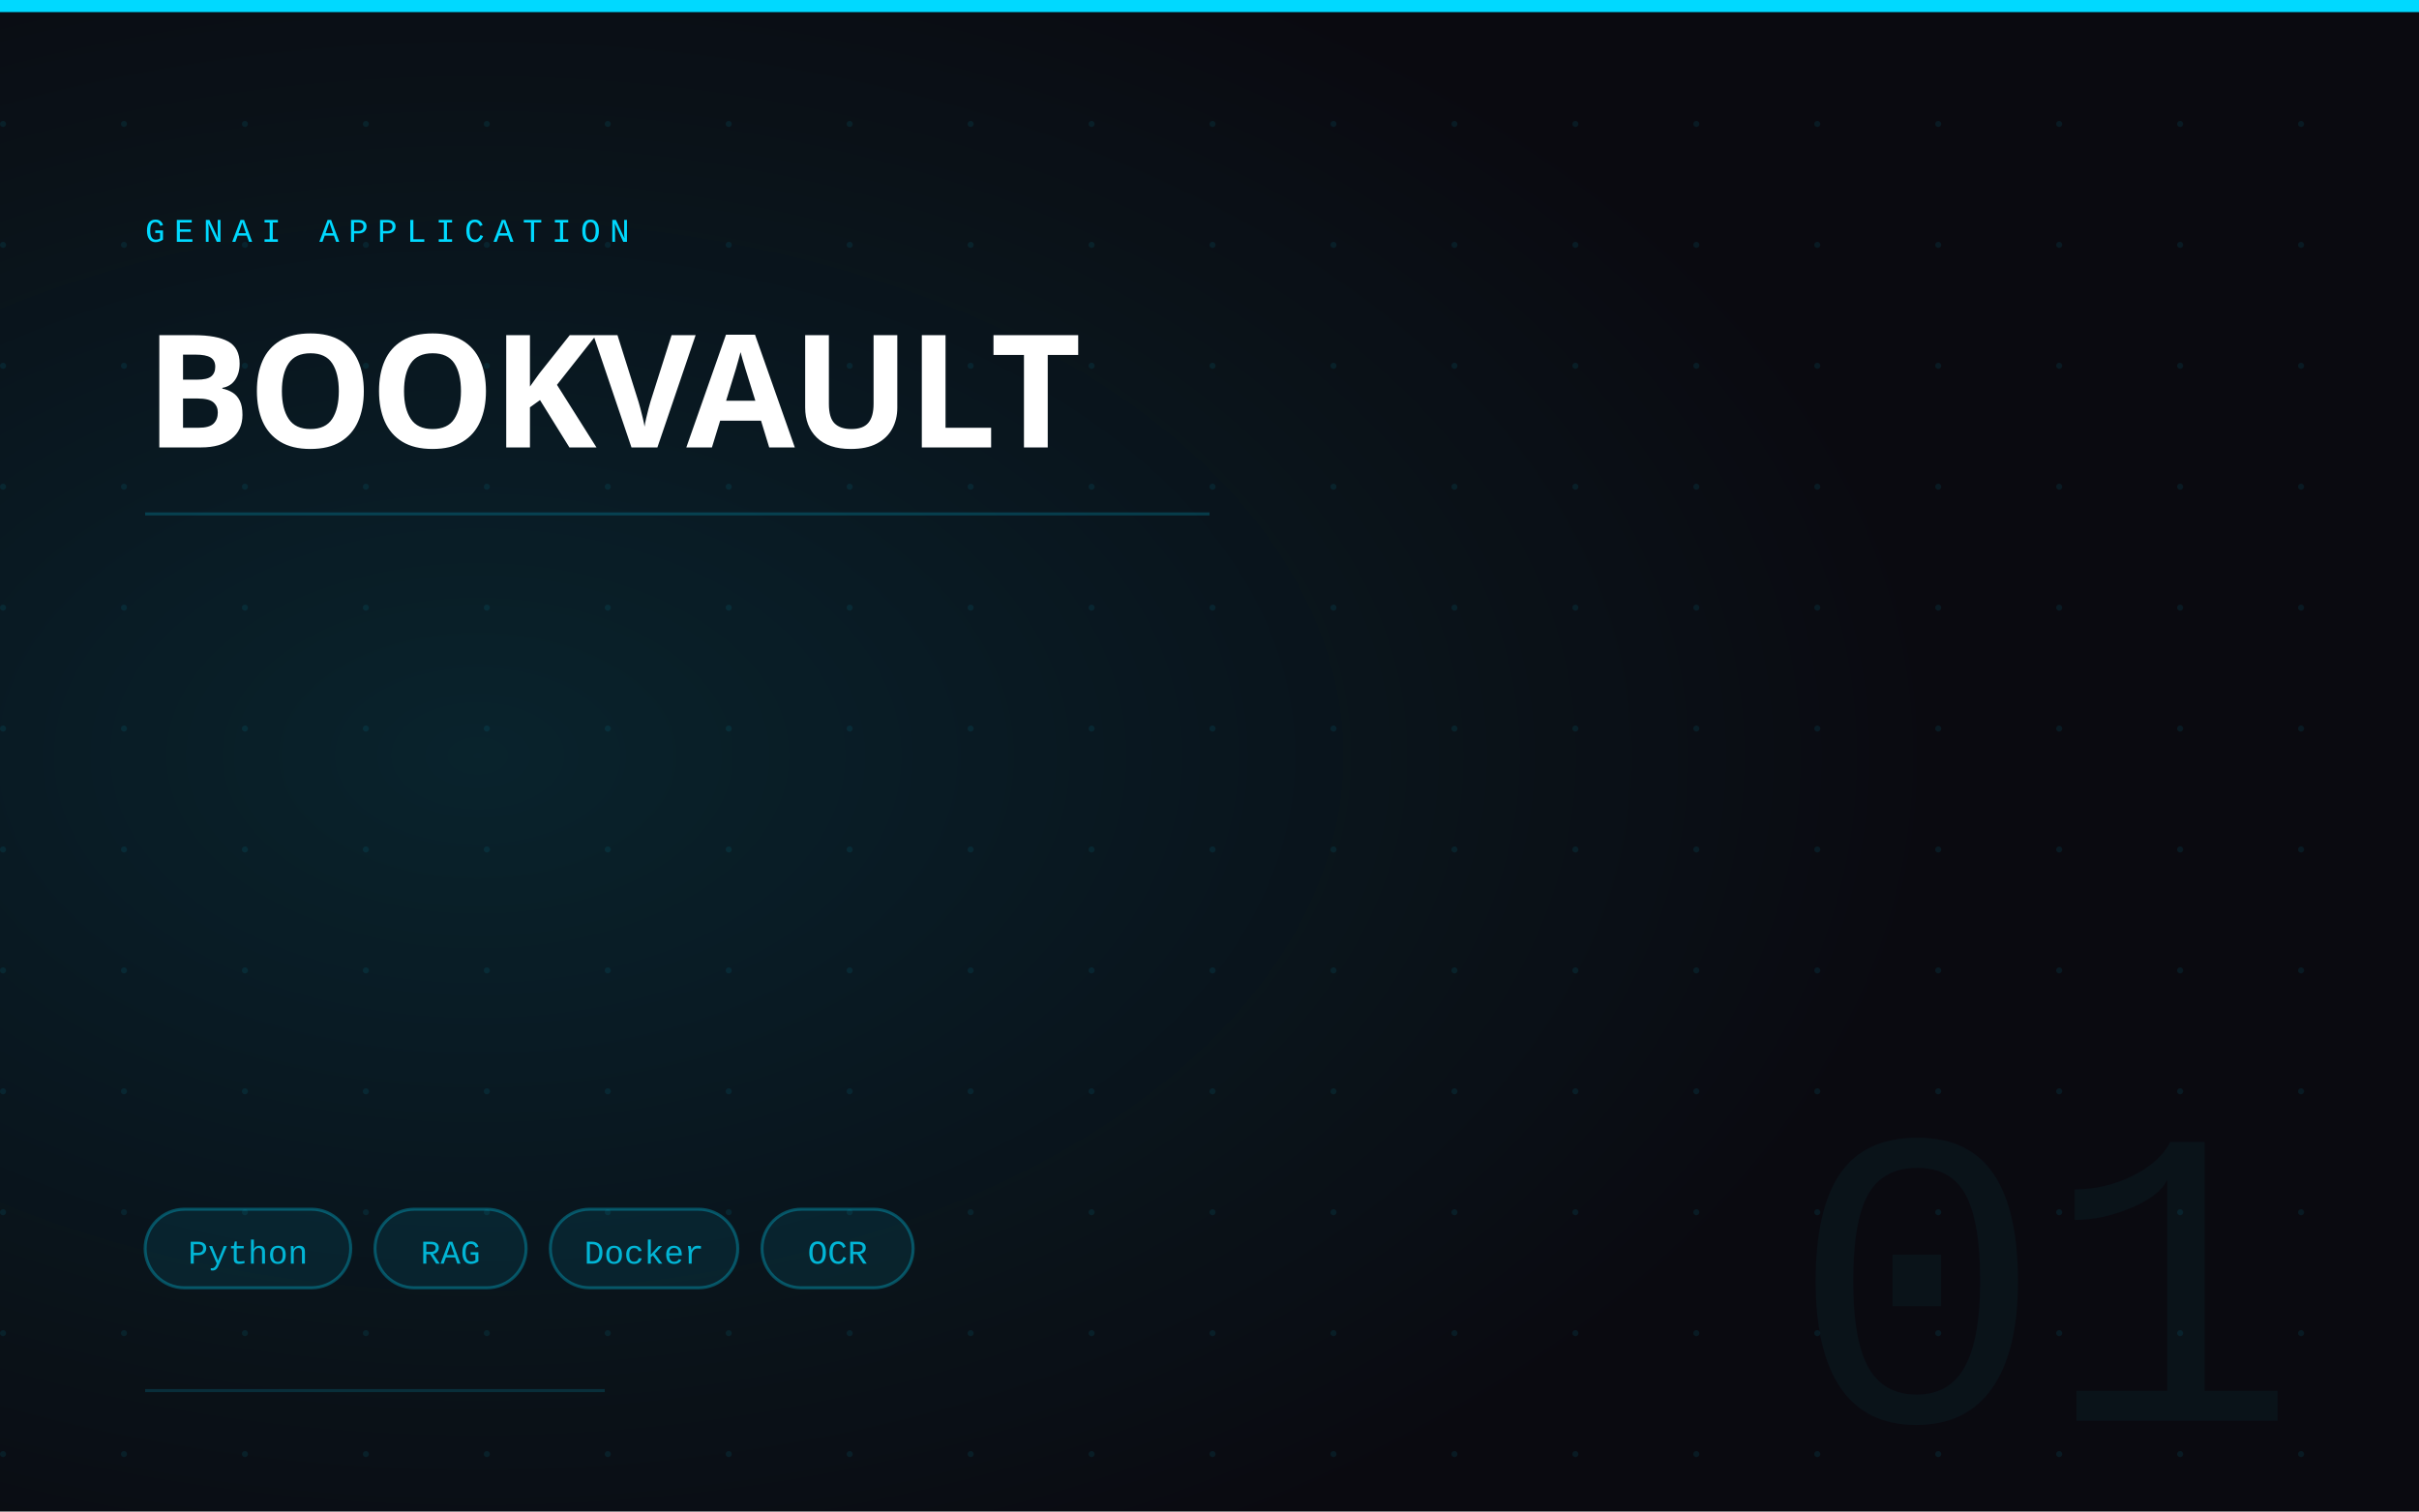
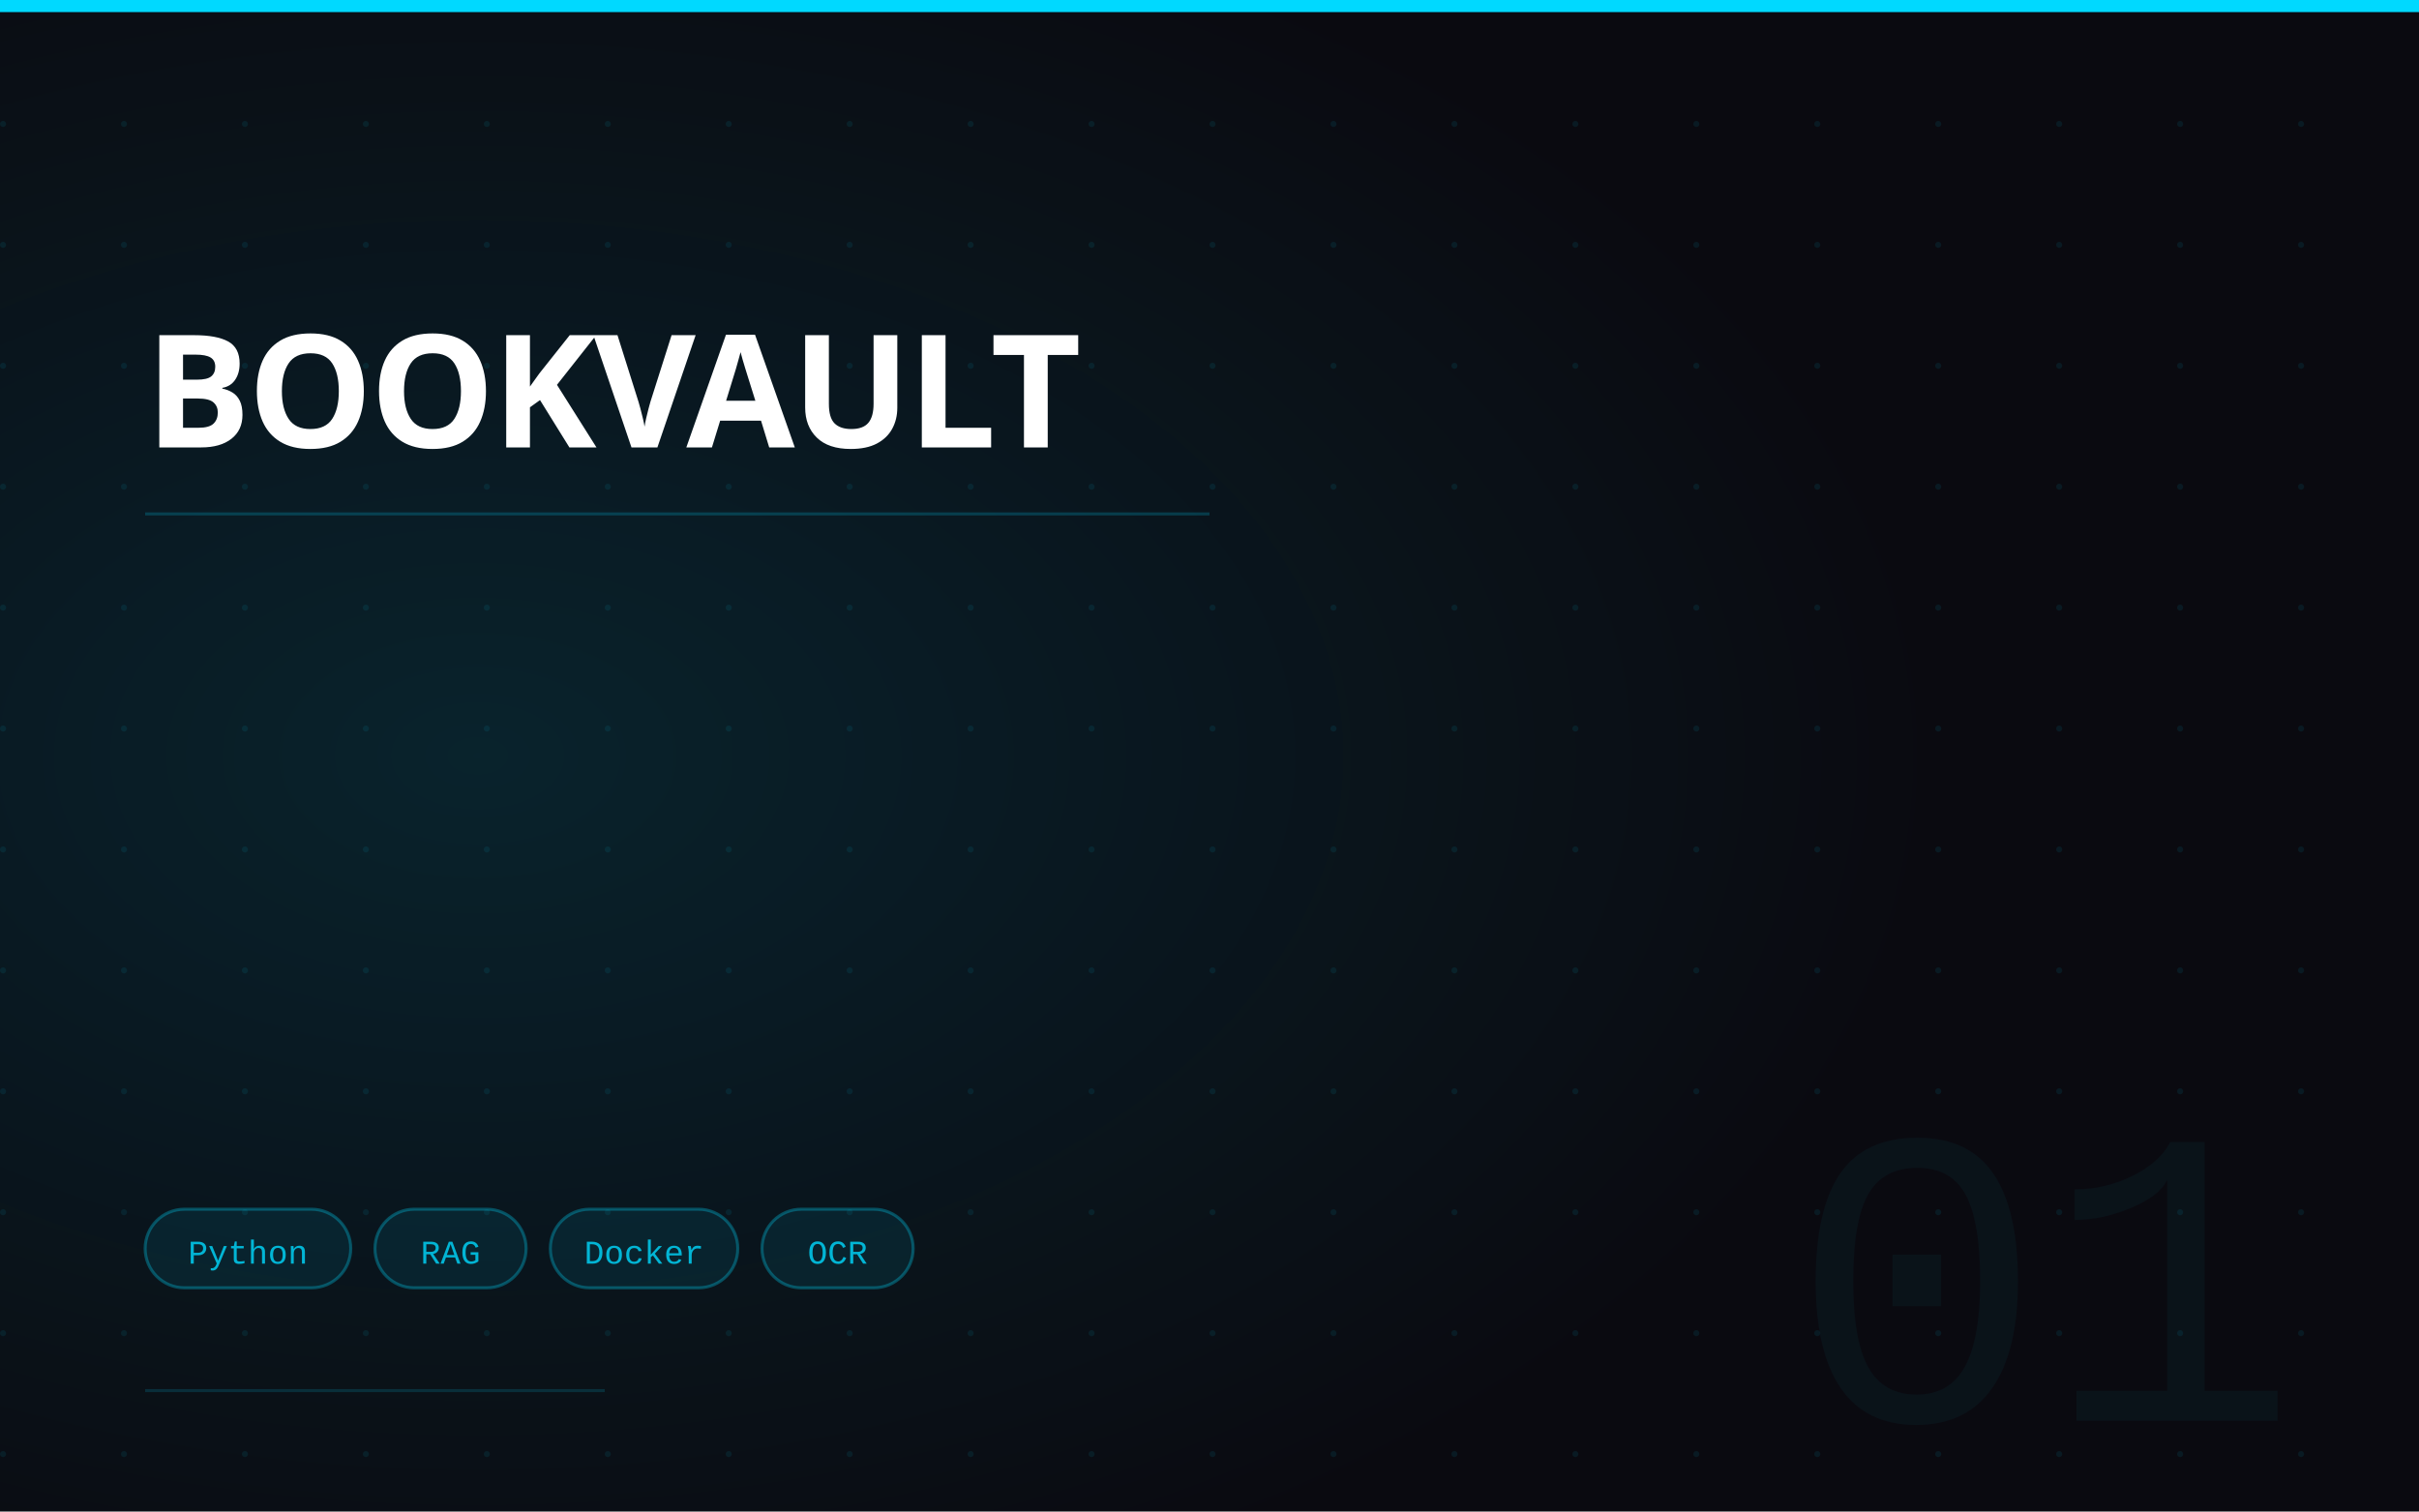
<svg xmlns="http://www.w3.org/2000/svg" viewBox="0 0 800 500" width="800" height="500">
  <defs>
    <radialGradient id="glow-01" cx="20%" cy="50%" r="60%">
      <stop offset="0%" stop-color="#00D9FF" stop-opacity="0.12" />
      <stop offset="100%" stop-color="#00D9FF" stop-opacity="0" />
    </radialGradient>
    <pattern id="grid-01" x="0" y="0" width="40" height="40" patternUnits="userSpaceOnUse">
      <rect x="0" y="0" width="2" height="2" rx="1" fill="#00D9FF" opacity="0.08" />
    </pattern>
    <style>
      .title-01 { font-family: 'Exo 2', system-ui, sans-serif; font-weight: 900; }
      .mono-01  { font-family: 'Space Mono', 'Courier New', monospace; }
    </style>
  </defs>
  <rect width="800" height="500" fill="#0a0a10" />
  <rect width="800" height="500" fill="url(#glow-01)" />
  <rect width="800" height="500" fill="url(#grid-01)" />
  <rect y="0" width="800" height="4" fill="#00D9FF" />
  <text x="760" y="470" class="mono-01" font-size="140" fill="#00D9FF" opacity="0.04" text-anchor="end" dominant-baseline="auto">01</text>
-   <text x="48" y="80" class="mono-01" font-size="11" fill="#00D9FF" letter-spacing="3" text-anchor="start">GENAI APPLICATION</text>
  <text x="48" y="148" class="title-01" font-size="52" fill="#ffffff" font-weight="900" letter-spacing="-1">BOOKVAULT</text>
  <line x1="48" y1="170" x2="400" y2="170" stroke="#00D9FF" stroke-width="1" stroke-opacity="0.2" />
  <g class="mono-01" font-size="11">
    <rect x="48" y="400" width="68" height="26" rx="13" fill="#00D9FF" fill-opacity="0.08" stroke="#00D9FF" stroke-opacity="0.3" stroke-width="1" />
    <text x="82" y="418" fill="#00D9FF" fill-opacity="0.8" text-anchor="middle">Python</text>
    <rect x="124" y="400" width="50" height="26" rx="13" fill="#00D9FF" fill-opacity="0.08" stroke="#00D9FF" stroke-opacity="0.3" stroke-width="1" />
    <text x="149" y="418" fill="#00D9FF" fill-opacity="0.8" text-anchor="middle">RAG</text>
    <rect x="182" y="400" width="62" height="26" rx="13" fill="#00D9FF" fill-opacity="0.08" stroke="#00D9FF" stroke-opacity="0.3" stroke-width="1" />
    <text x="213" y="418" fill="#00D9FF" fill-opacity="0.8" text-anchor="middle">Docker</text>
    <rect x="252" y="400" width="50" height="26" rx="13" fill="#00D9FF" fill-opacity="0.08" stroke="#00D9FF" stroke-opacity="0.3" stroke-width="1" />
    <text x="277" y="418" fill="#00D9FF" fill-opacity="0.8" text-anchor="middle">OCR</text>
  </g>
  <line x1="48" y1="460" x2="200" y2="460" stroke="#00D9FF" stroke-width="1" stroke-opacity="0.15" />
</svg>
